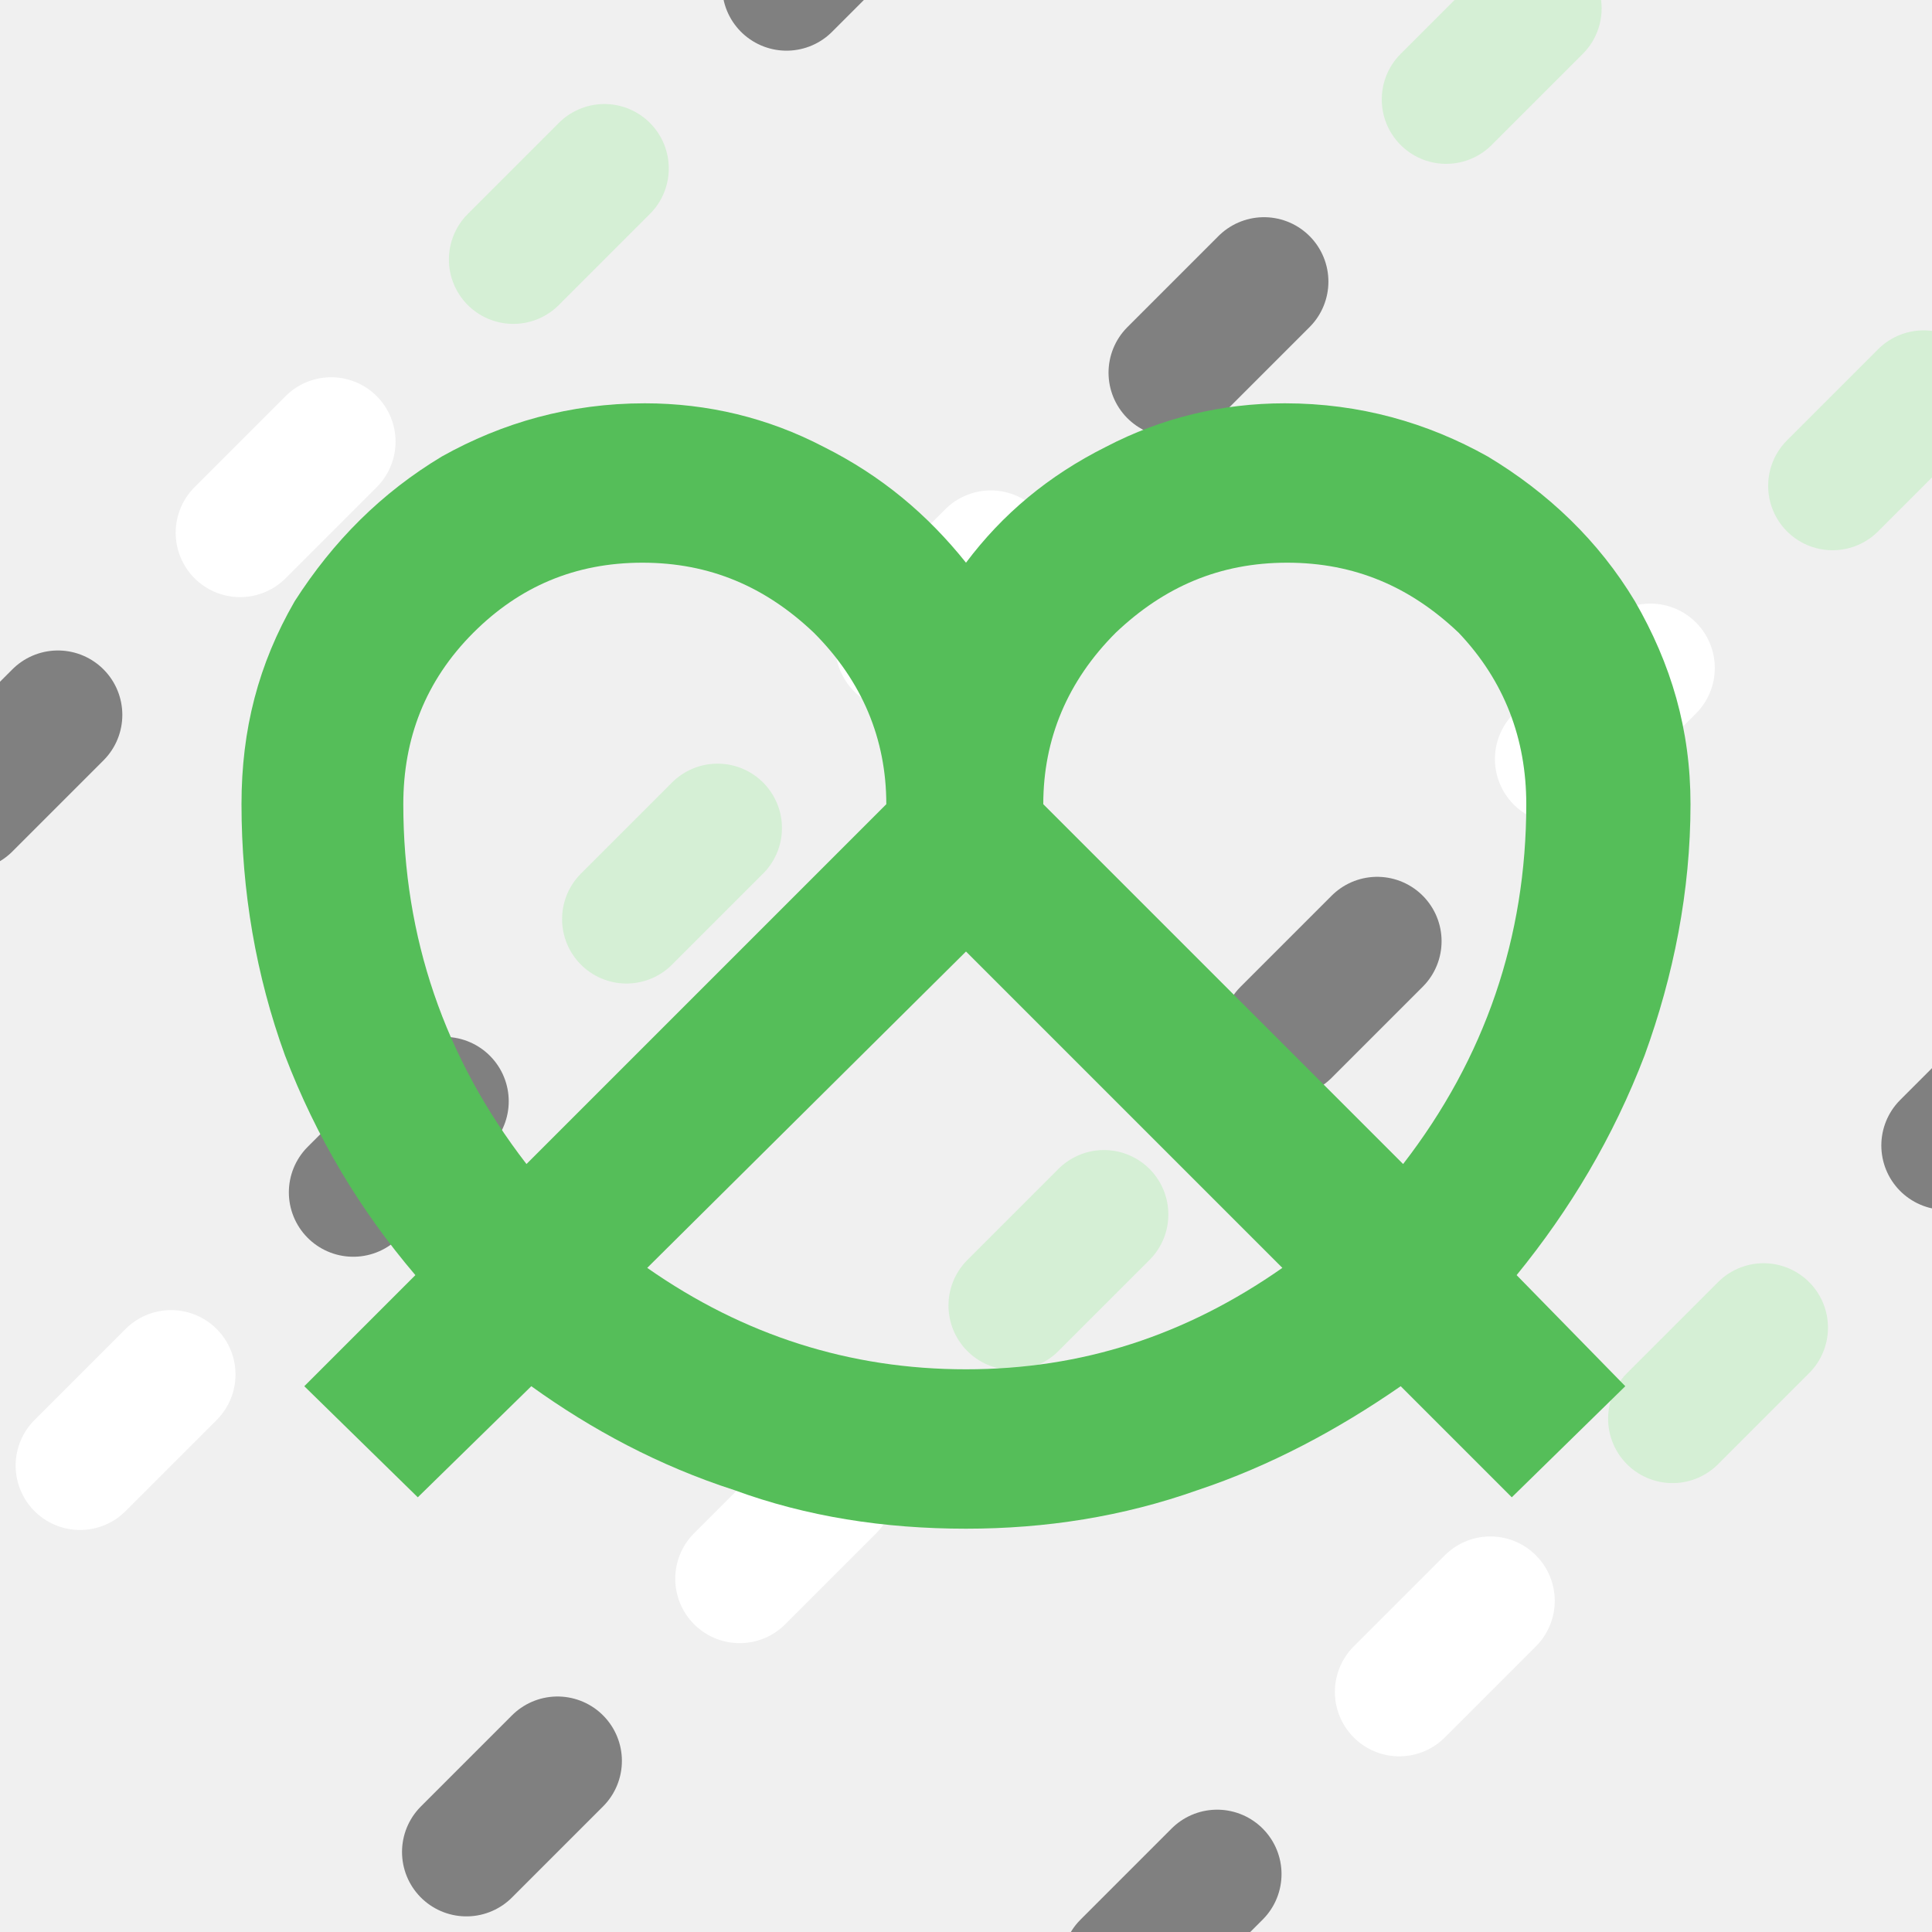
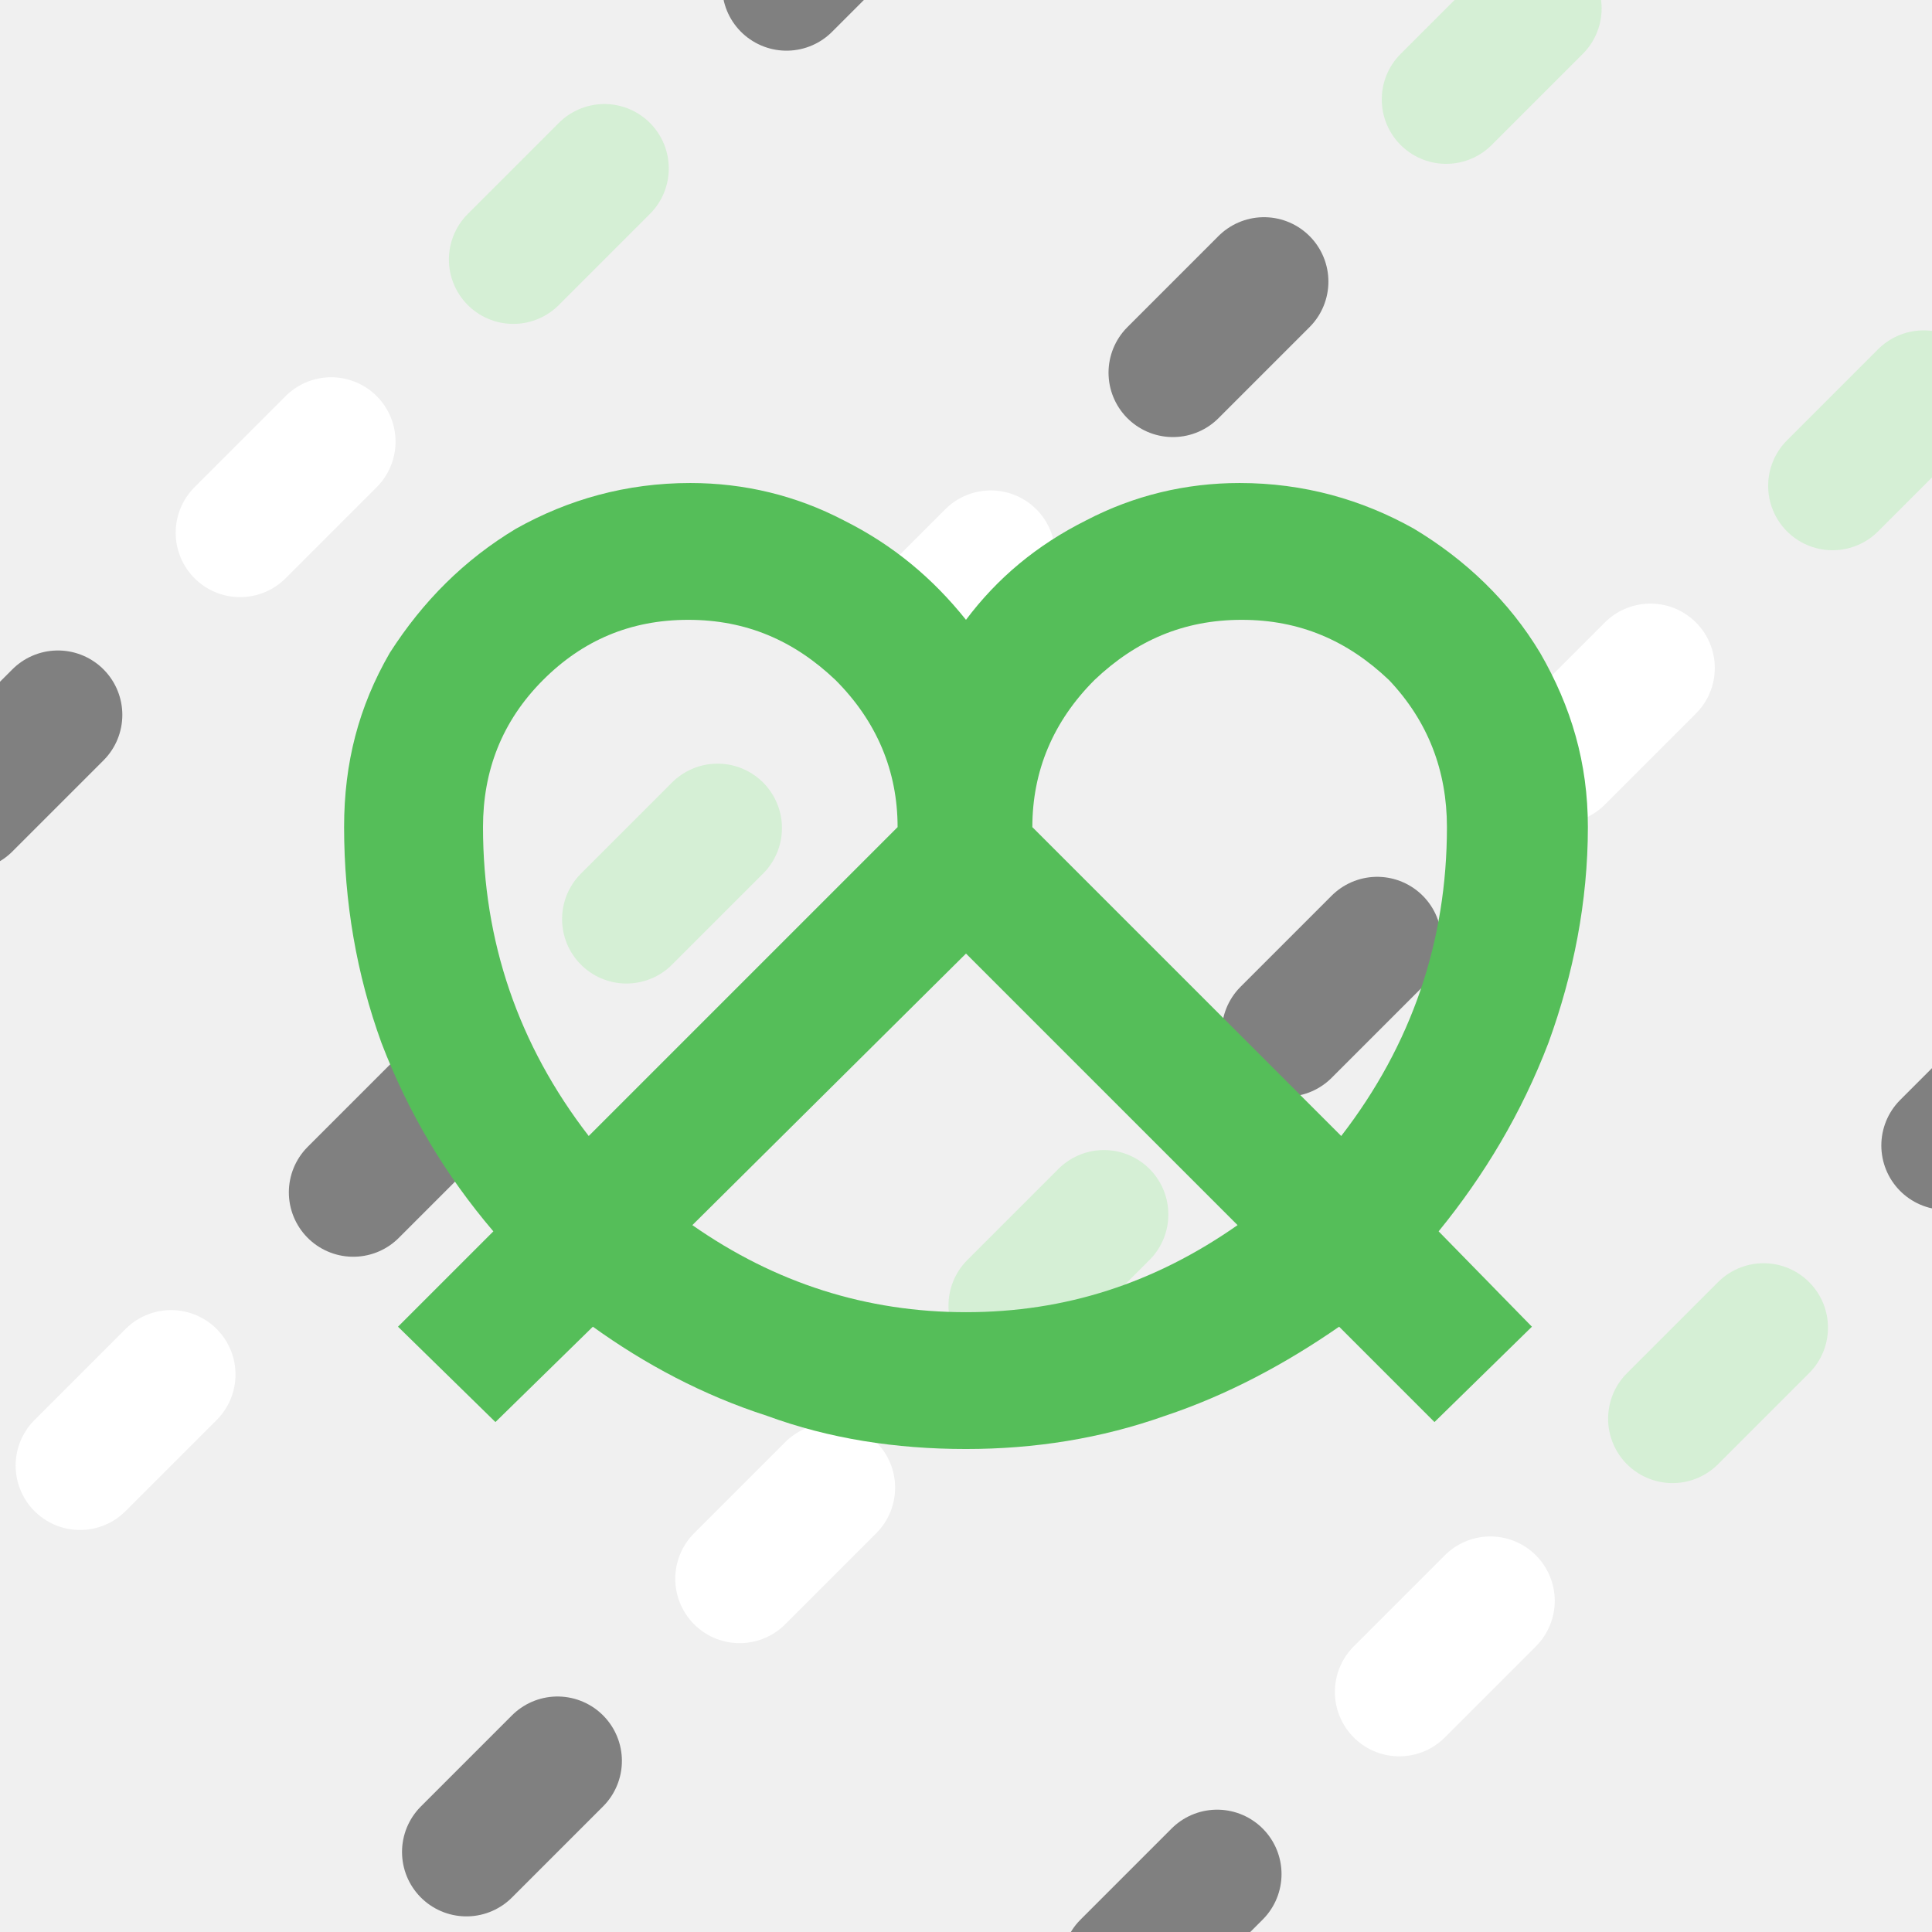
<svg xmlns="http://www.w3.org/2000/svg" width="3840" height="3840" version="1.1" viewBox="0 0 1016 1016" xml:space="preserve">
  <g fill="#55be59" stroke-linecap="round">
    <g stroke="#d5efd5">
      <path d="m-304.8 711.2 1016-1016" stroke-dasharray="67.733, 541.866" stroke-dashoffset="406.4" stroke-width="67.733" />
      <path d="m-101.6 914.4 1016-1016" stroke-dasharray="67.733,541.867" stroke-width="67.733" />
      <path d="m101.6 1117.6 1016-1016" stroke-dasharray="67.733, 541.867" stroke-width="67.733" />
      <path d="m304.8 1320.8 1016-1016" stroke-dasharray="67.733, 541.866" stroke-dashoffset="406.4" stroke-width="67.733" />
    </g>
    <g stroke="#808080">
      <path d="m-304.8 711.2 1016-1016" stroke-dasharray="67.733, 541.866" stroke-dashoffset="203.2" stroke-width="67.733" />
      <path d="m-101.6 914.4 1016-1016" stroke-dasharray="67.733,541.867" stroke-dashoffset="203.2" stroke-width="67.733" />
      <path d="m101.6 1117.6 1016-1016" stroke-dasharray="67.733, 541.866" stroke-dashoffset="406.4" stroke-width="67.733" />
      <path d="m304.8 1320.8 1016-1016" stroke-dasharray="67.733, 541.866" stroke-dashoffset="203.2" stroke-width="67.733" />
    </g>
  </g>
  <g fill="#55be59" stroke="#fff" stroke-linecap="round">
    <path d="m-304.8 711.2 1016-1016" stroke-dasharray="67.733, 541.866" stroke-width="67.733" />
    <path d="m-101.6 914.4 1016-1016" stroke-dasharray="67.733,541.867" stroke-dashoffset="406.4" stroke-width="67.733" />
    <path d="m101.6 1117.6 1016-1016" stroke-dasharray="67.733, 541.866" stroke-dashoffset="203.2" stroke-width="67.733" />
    <path d="m304.8 1320.8 1016-1016" stroke-dasharray="67.733, 541.866" stroke-width="67.733" />
  </g>
  <g>
-     <path d="m218.44 670.56-58.42 58.42 59.69 58.42 59.69-58.42c31.75 22.86 67.31 41.91 106.68 54.61 38.1 13.97 78.74 20.32 121.92 20.32 41.91 0 82.55-6.35 121.92-20.32 38.1-12.7 73.66-31.75 106.68-54.61l58.42 58.42 59.69-58.42-57.15-58.42c27.94-34.29 50.8-72.39 67.31-115.57 15.24-41.91 24.13-86.36 24.13-132.08 0-39.37-10.16-73.66-29.21-106.68-19.05-31.75-45.72-57.15-77.47-76.2-31.75-17.78-67.31-27.94-106.68-27.94-33.02 0-64.77 7.62-93.98 22.86-30.48 15.24-54.61 35.56-73.66 60.96-20.32-25.4-44.45-45.72-74.93-60.96-29.21-15.24-60.96-22.86-93.98-22.86-39.37 0-74.93 10.16-106.68 27.94-31.75 19.05-57.15 44.45-77.47 76.2-19.05 33.02-27.94 67.31-27.94 106.68 0 45.72 7.62 90.17 22.86 132.08 16.51 43.18 39.37 81.28 68.58 115.57zm455.93-3.81c-50.8 35.56-105.41 53.34-166.37 53.34s-116.84-17.78-167.64-53.34l167.64-166.37zm-208.28-243.84-189.23 189.23c-43.18-55.88-64.77-119.38-64.77-189.23 0-34.29 11.43-64.77 36.83-90.17 24.13-24.13 53.34-36.83 88.9-36.83s64.77 12.7 90.17 36.83c25.4 25.4 38.1 55.88 38.1 90.17zm271.78 189.23-189.23-189.23c0-34.29 12.7-64.77 38.1-90.17 25.4-24.13 54.61-36.83 90.17-36.83s64.77 12.7 90.17 36.83c24.13 25.4 35.56 55.88 35.56 90.17 0 69.85-21.59 133.35-64.77 189.23z" fill="#55be59" stroke-width="0" aria-label="󱕢" />
+     <path d="m259.45 647.54-50.146 50.146 51.236 50.146 51.236-50.146c27.253 19.622 57.777 35.974 91.571 46.876 32.704 11.991 67.588 17.442 104.65 17.442 35.974 0 70.858-5.451 104.65-17.442 32.704-10.901 63.227-27.253 91.571-46.876l50.146 50.146 51.236-50.146-49.056-50.146c23.983-29.433 43.605-62.137 57.777-99.202 13.082-35.974 20.712-74.129 20.712-113.37 0-33.794-8.721-63.227-25.073-91.571-16.352-27.253-39.245-49.056-66.498-65.408-27.253-15.262-57.777-23.983-91.571-23.983-28.343 0-55.597 6.541-80.67 19.622-26.163 13.082-46.876 30.524-63.227 52.326-17.442-21.803-38.155-39.245-64.318-52.326-25.073-13.082-52.326-19.622-80.67-19.622-33.794 0-64.318 8.721-91.571 23.983-27.253 16.352-49.056 38.155-66.498 65.408-16.352 28.343-23.983 57.777-23.983 91.571 0 39.245 6.541 77.399 19.622 113.37 14.172 37.064 33.794 69.768 58.867 99.202zm391.36-3.27c-43.605 30.524-90.481 45.785-142.81 45.785-52.326 0-100.29-15.262-143.9-45.785l143.9-142.81zm-178.78-209.3-162.43 162.43c-37.064-47.966-55.597-102.47-55.597-162.43 0-29.433 9.811-55.597 31.614-77.399 20.712-20.712 45.785-31.614 76.309-31.614 30.524 0 55.597 10.901 77.399 31.614 21.803 21.803 32.704 47.966 32.704 77.399zm233.29 162.43-162.43-162.43c0-29.433 10.901-55.597 32.704-77.399 21.803-20.712 46.876-31.614 77.399-31.614 30.524 0 55.597 10.901 77.399 31.614 20.712 21.803 30.524 47.966 30.524 77.399 0 59.957-18.532 114.46-55.597 162.43z" fill="#55be59" stroke-width="0" aria-label="󱕢" />
  </g>
</svg>
